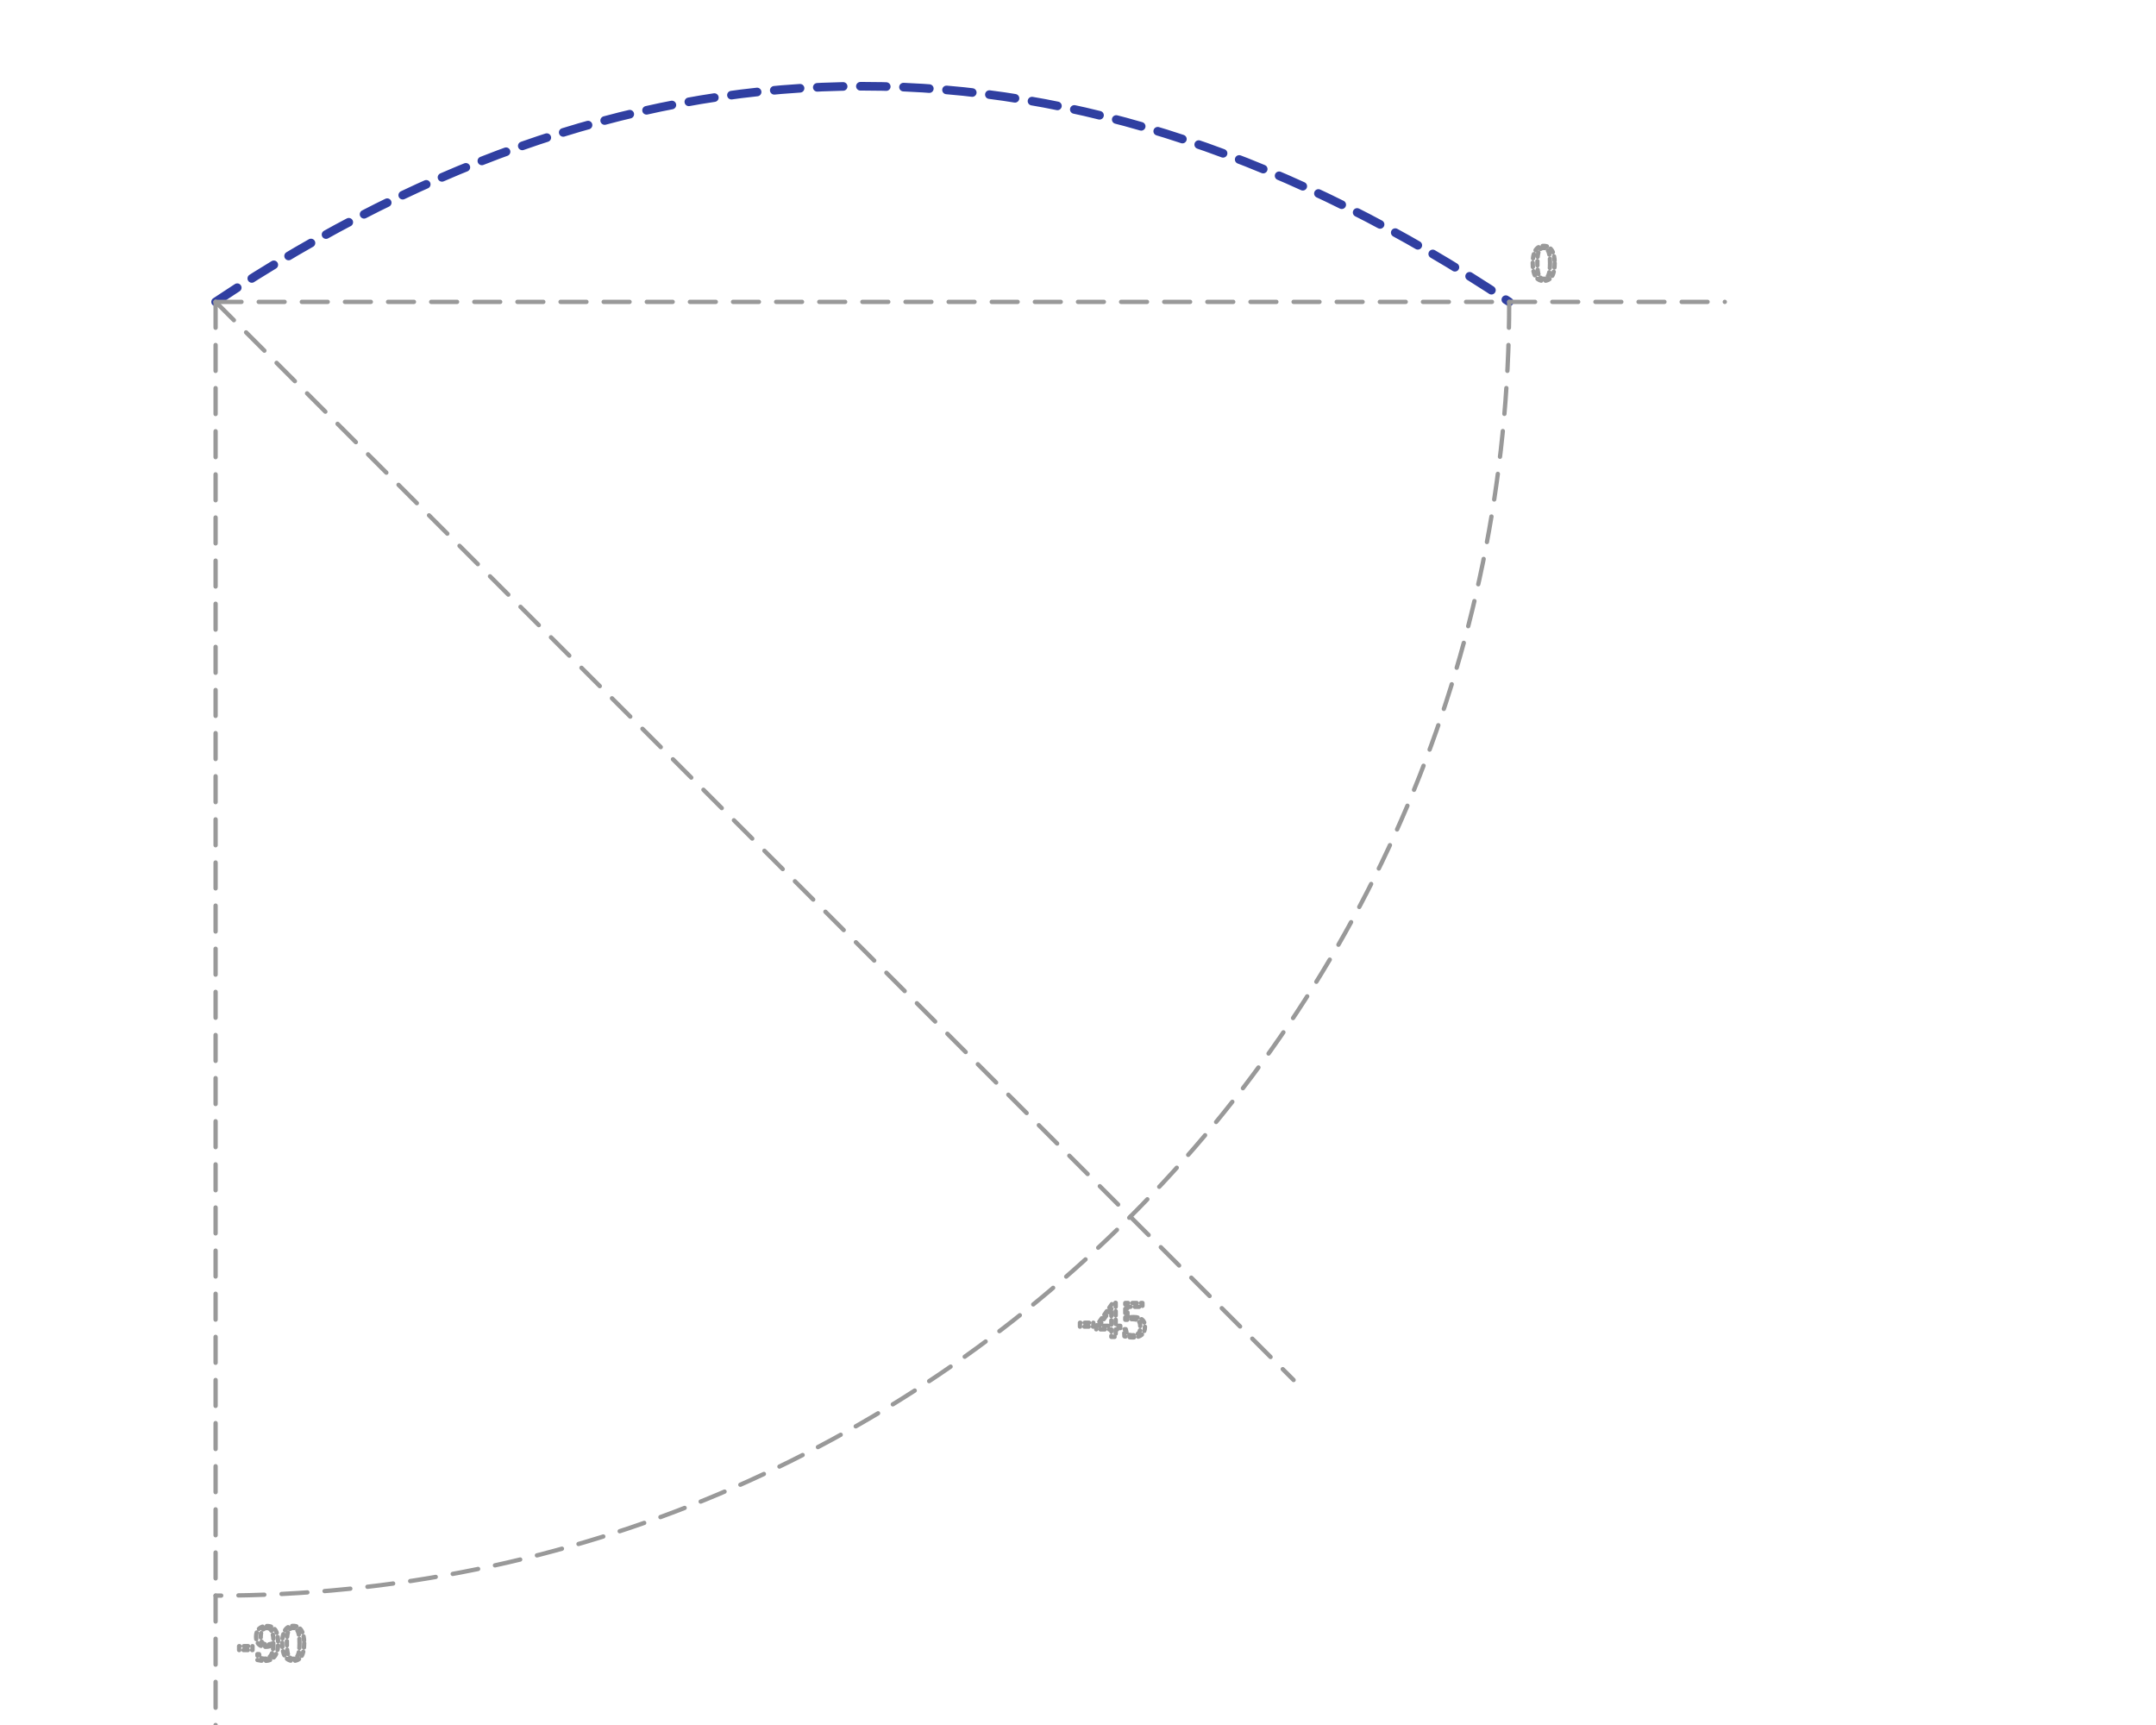
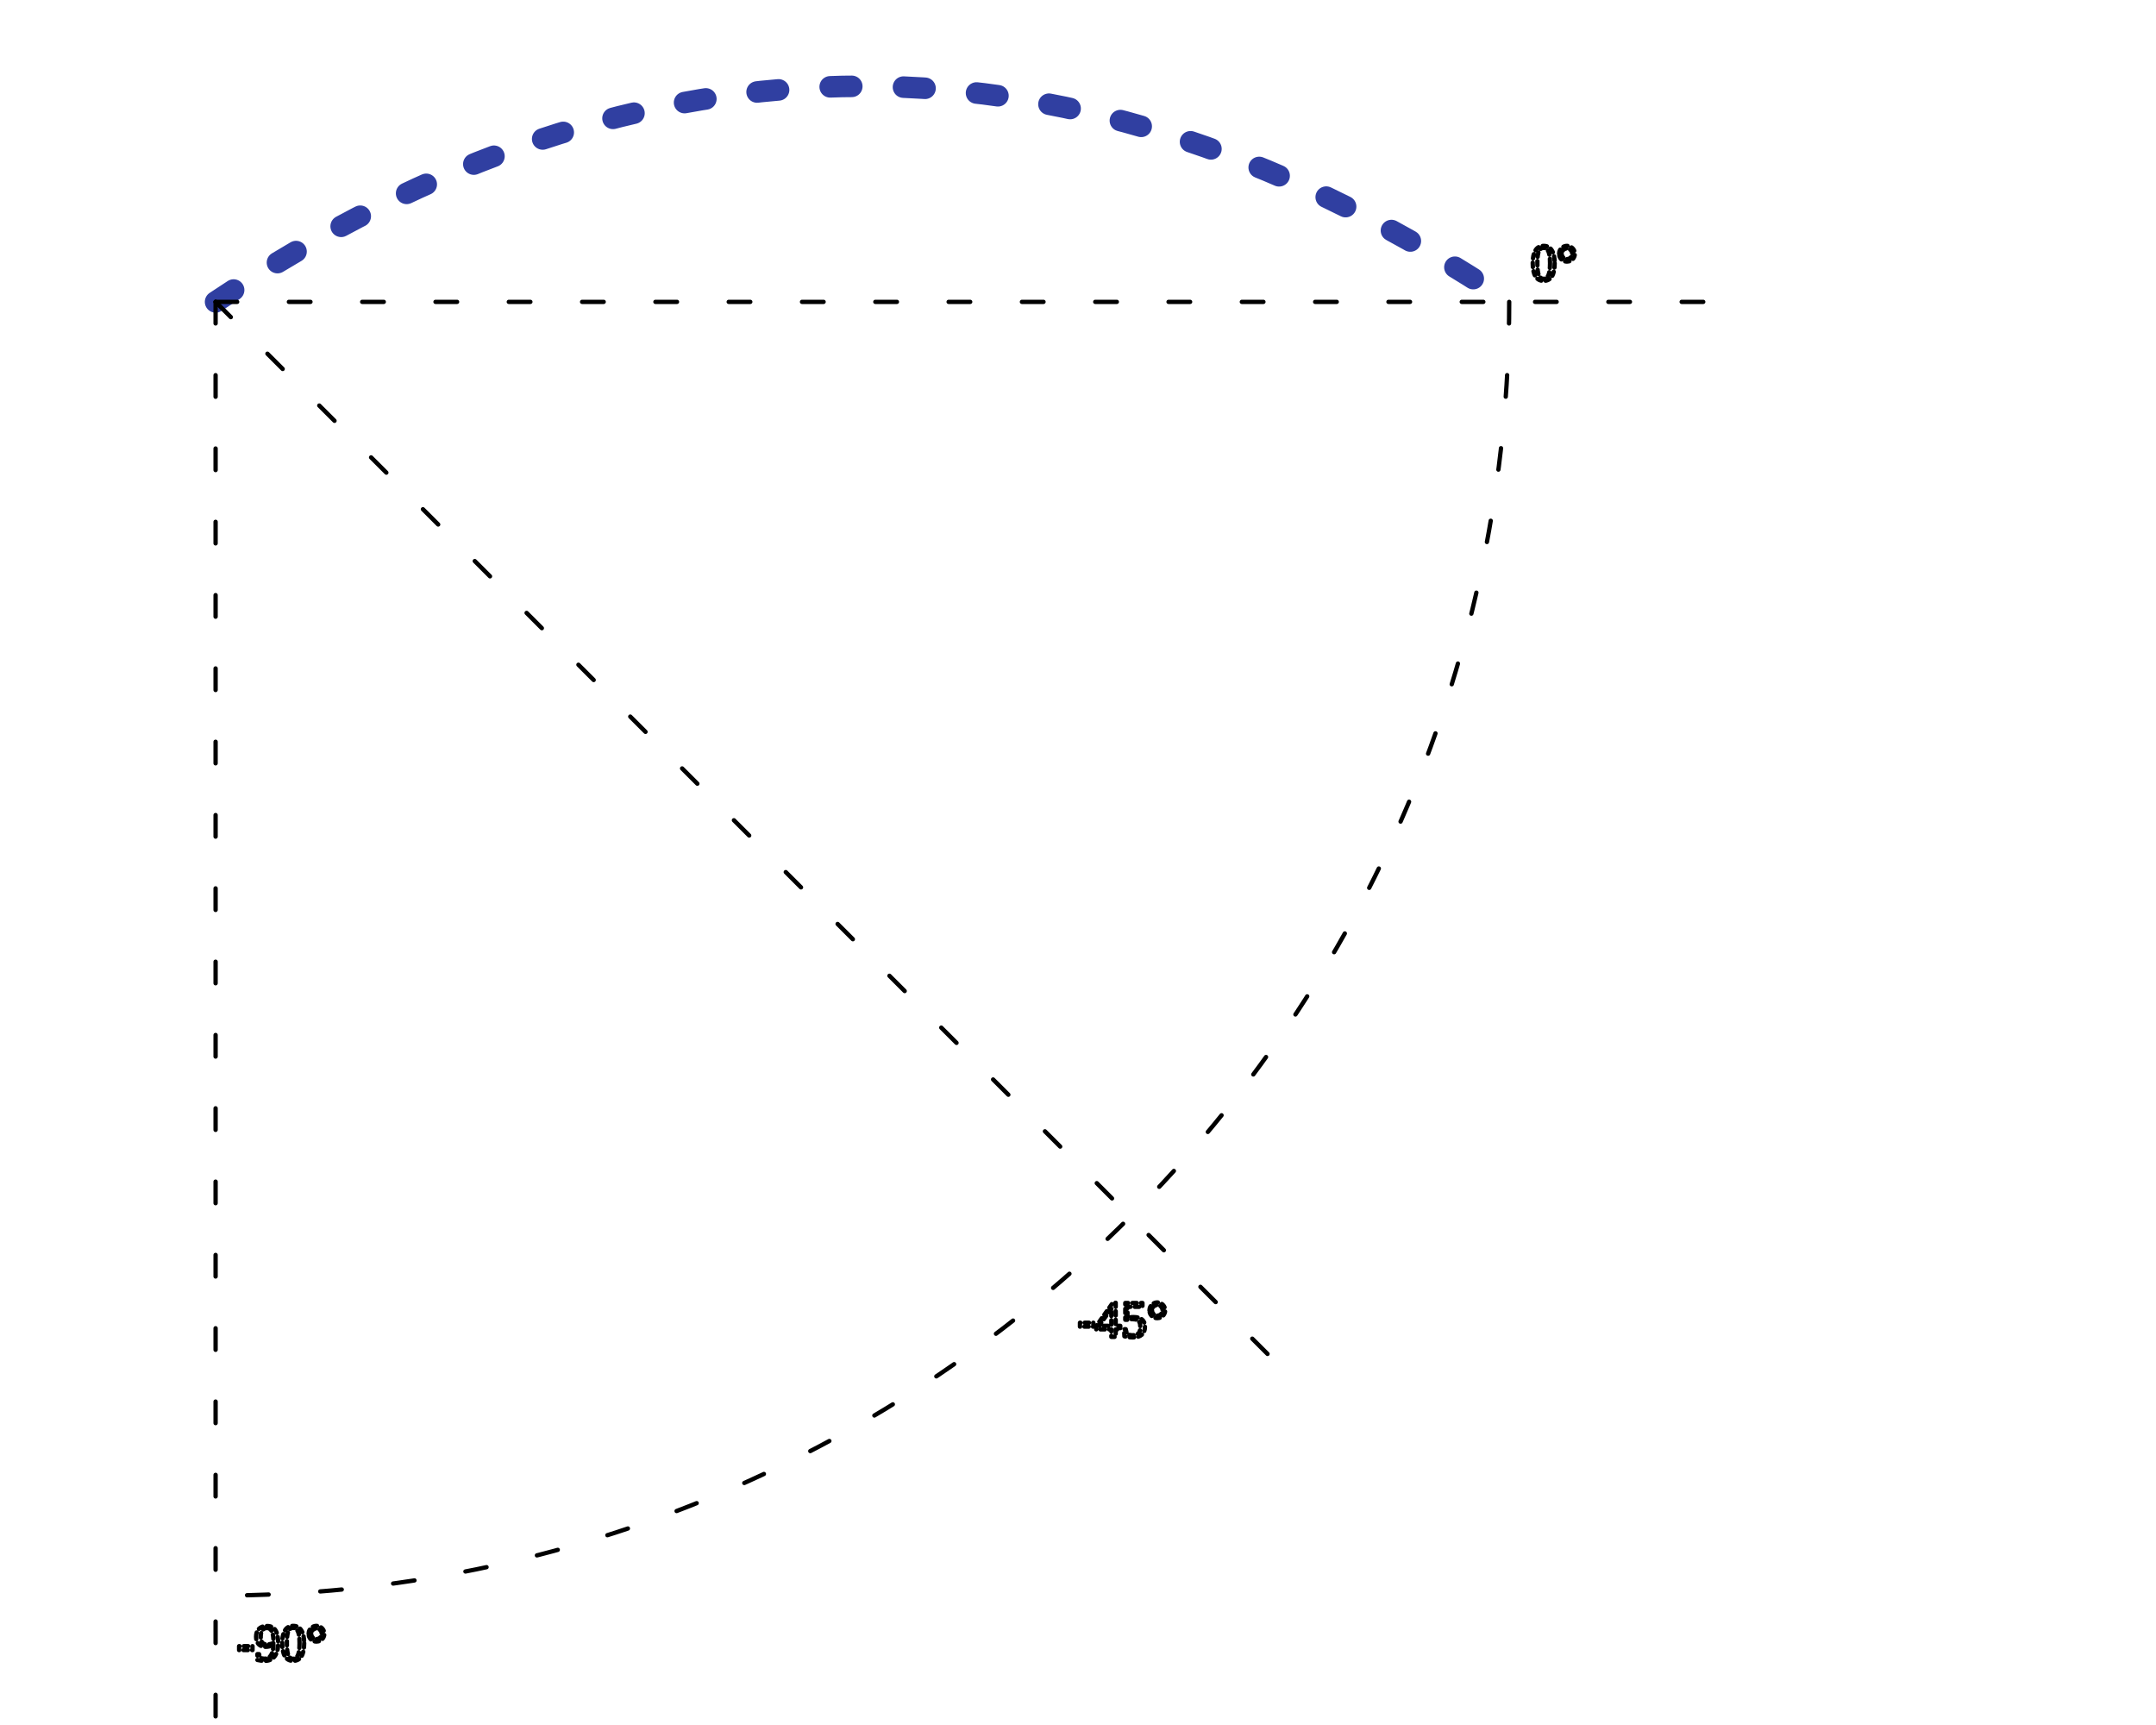
<svg xmlns="http://www.w3.org/2000/svg" width="500" height="400" viewBox="0 230 400 400" style="background:#f8f8f8; cursor:pointer;">
-   <g stroke="#999" stroke-width="1" fill="none" stroke-linecap="round" stroke-linejoin="round" stroke-dasharray="6 4">
-     <path d="M0,300 Q 150,200 300,300" stroke="#303fa1" stroke-width="2" />
+   <g stroke="#000" stroke-width="1" fill="none" stroke-linecap="round" stroke-linejoin="round" stroke-dasharray="5 12">
+     <path d="M0,300 Q 150,200 300,300" stroke="#303fa1" stroke-width="5" />
    <path d="M300,300 A300,300 0 0 1 0,600" />
    <line x1="0" y1="300" x2="250" y2="550" />
    <line x1="0" y1="300" x2="350" y2="300" />
    <line x1="0" y1="300" x2="0" y2="650" />
-     <text x="5" y="615" stroke-dasharray="1">-90</text>
-     <text x="200" y="540" stroke-dasharray="1">-45</text>
-     <text x="305" y="295" stroke-dasharray="1">0</text>
-     <path fill="none" stroke="#303fa1" stroke-width="2">
-       <animate attributeName="d" id="anim" dur="4s" fill="freeze" begin="indefinite" values="   M0,300 Q150,400 300,300;   M0,300 Q145,410 290,357.2;   M0,300 Q130,430 259.8,450.0;   M0,300 Q110,460 212.1,512.1;   M0,300 Q80,500 150.0,558.8;   M0,300 Q40,540 87.9,587.9;   M0,300 Q0,450 0,600;       " />
+     <text x="5" y="615" stroke-dasharray="1">-90°</text>
+     <text x="200" y="540" stroke-dasharray="1">-45°</text>
+     <text x="305" y="295" stroke-dasharray="1">0°</text>
+     <path fill="none" stroke="#303fa1" stroke-width="5">
+       <animate attributeName="d" id="anim" dur="4s" fill="freeze" begin="indefinite" values="   M0,300 Q150,200 300,300;   M0,300 Q145,410 290,357.2;   M0,300 Q130,430 259.8,450.0;   M0,300 Q110,460 212.1,512.1;   M0,300 Q80,500 150.0,558.8;   M0,300 Q40,540 87.9,587.9;   M0,300 Q0,450 0,600;       " />
    </path>
  </g>
</svg>
